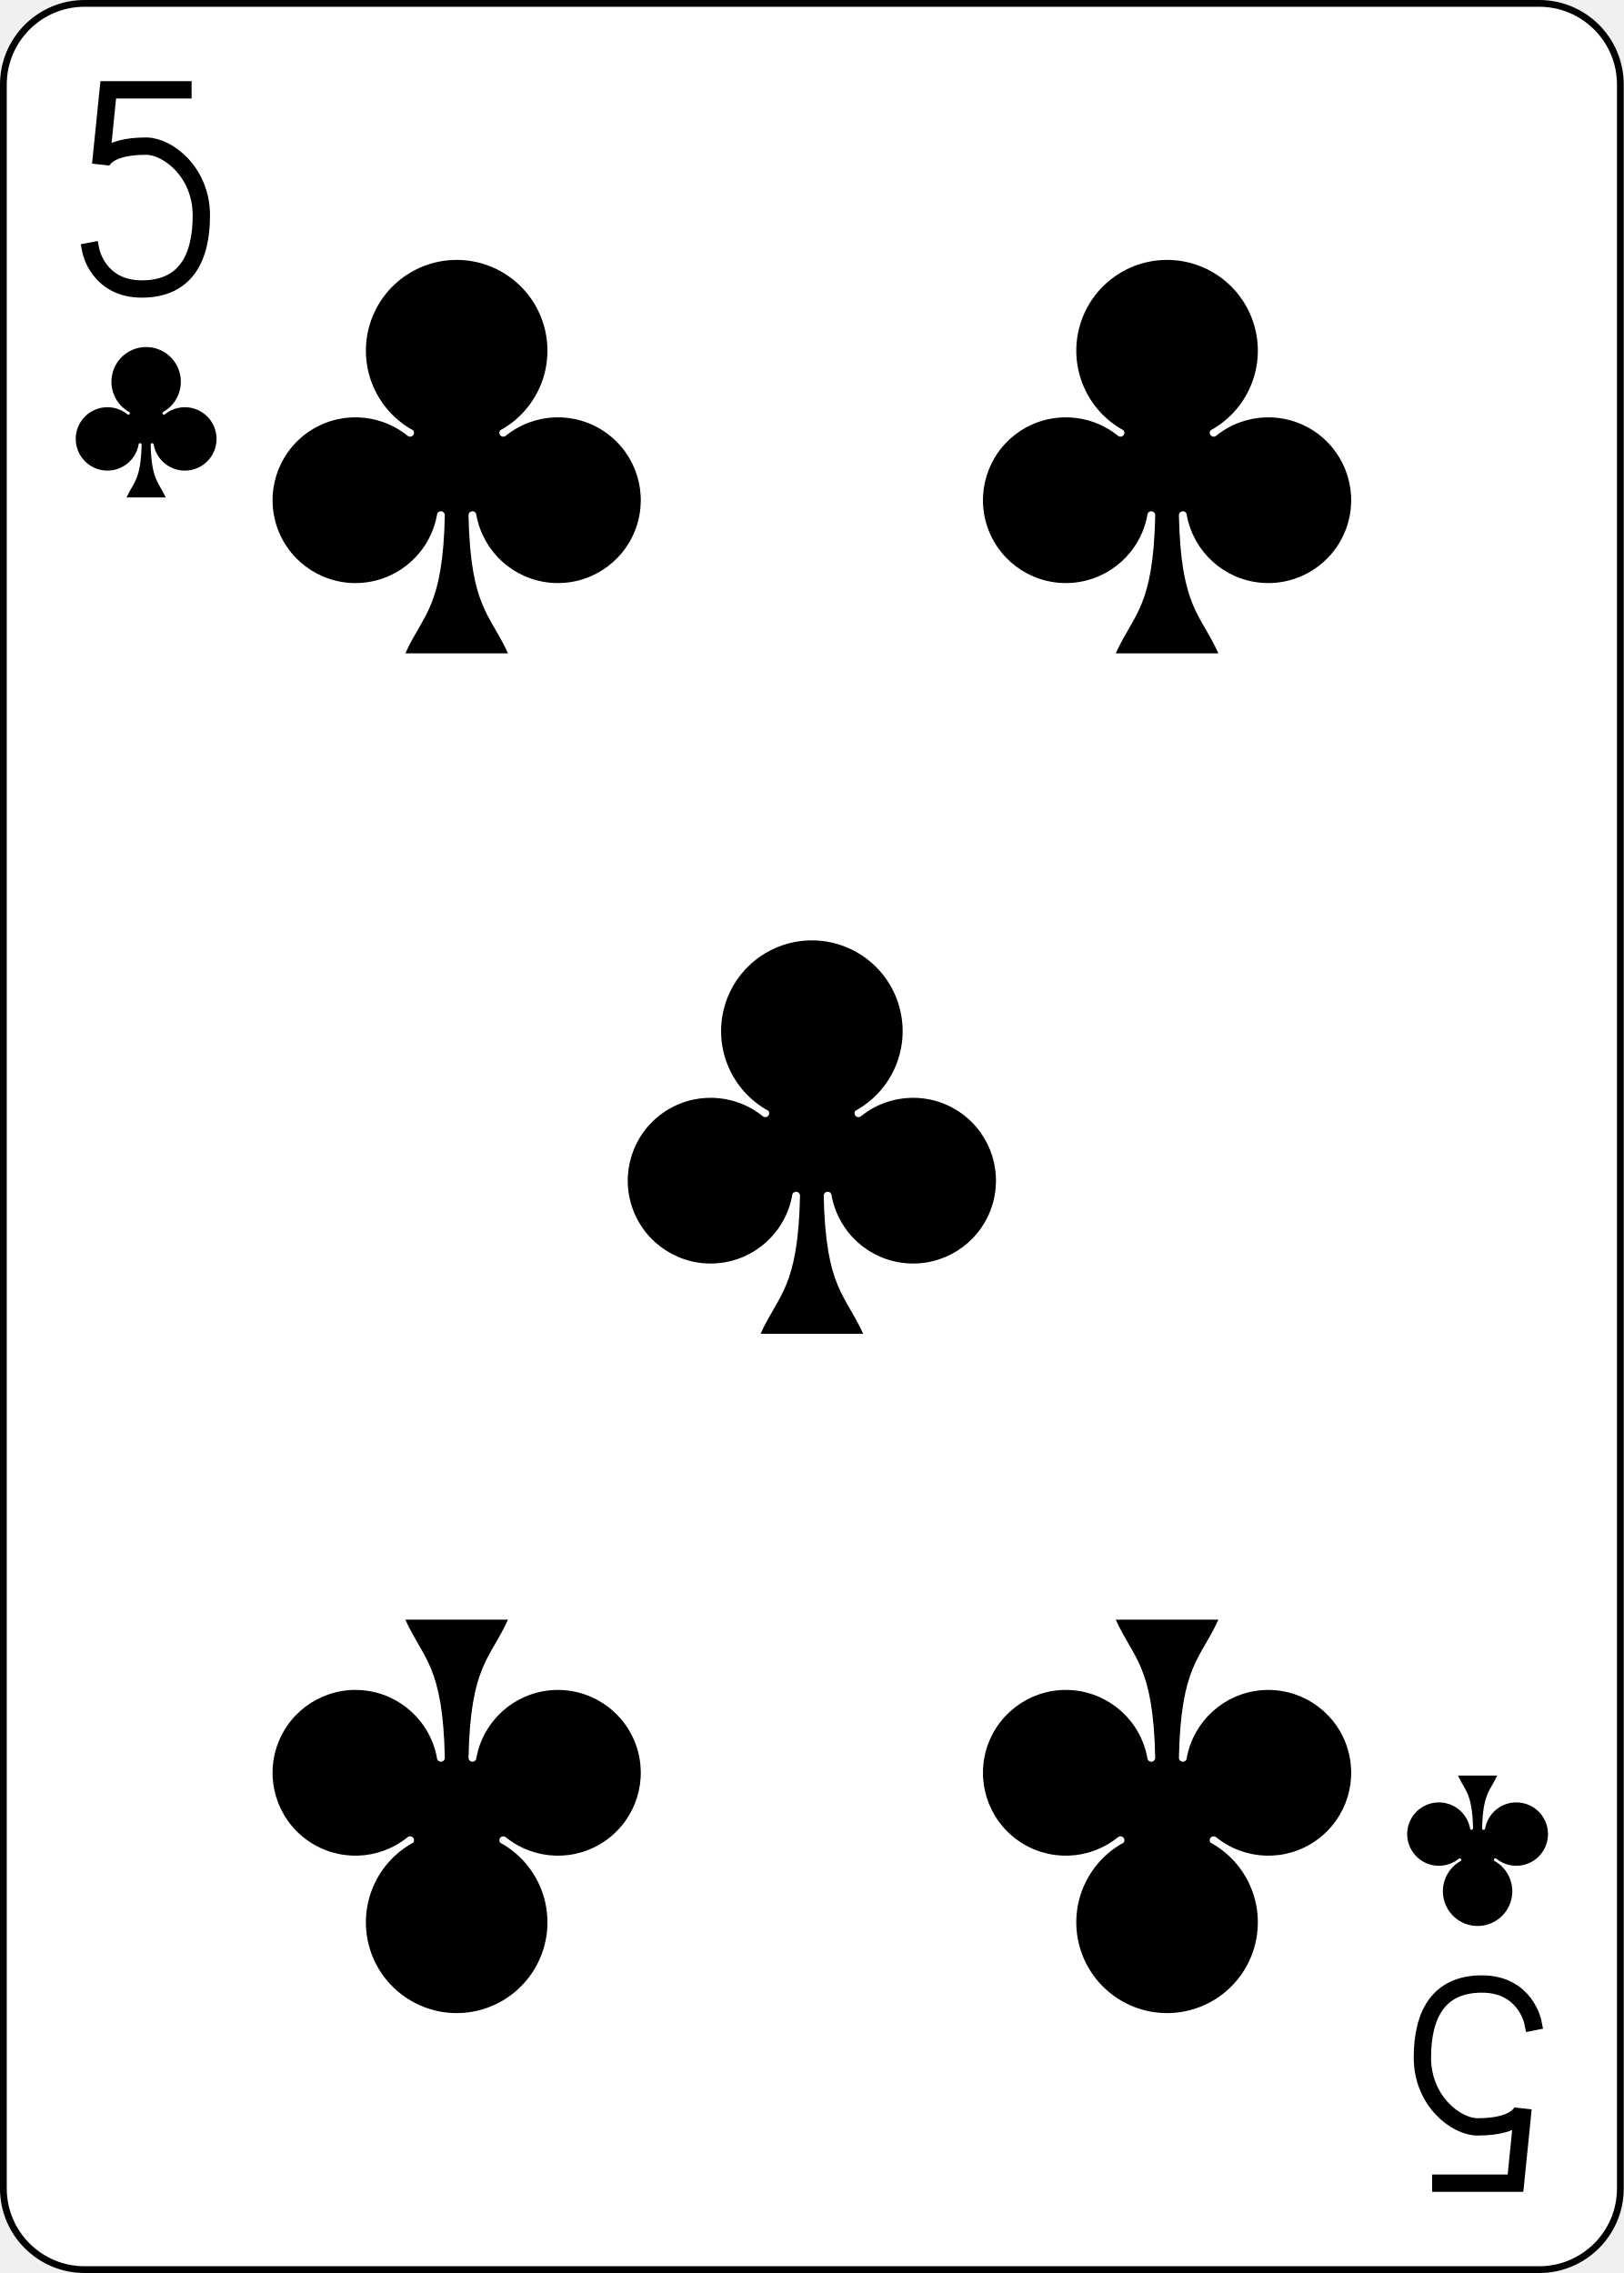
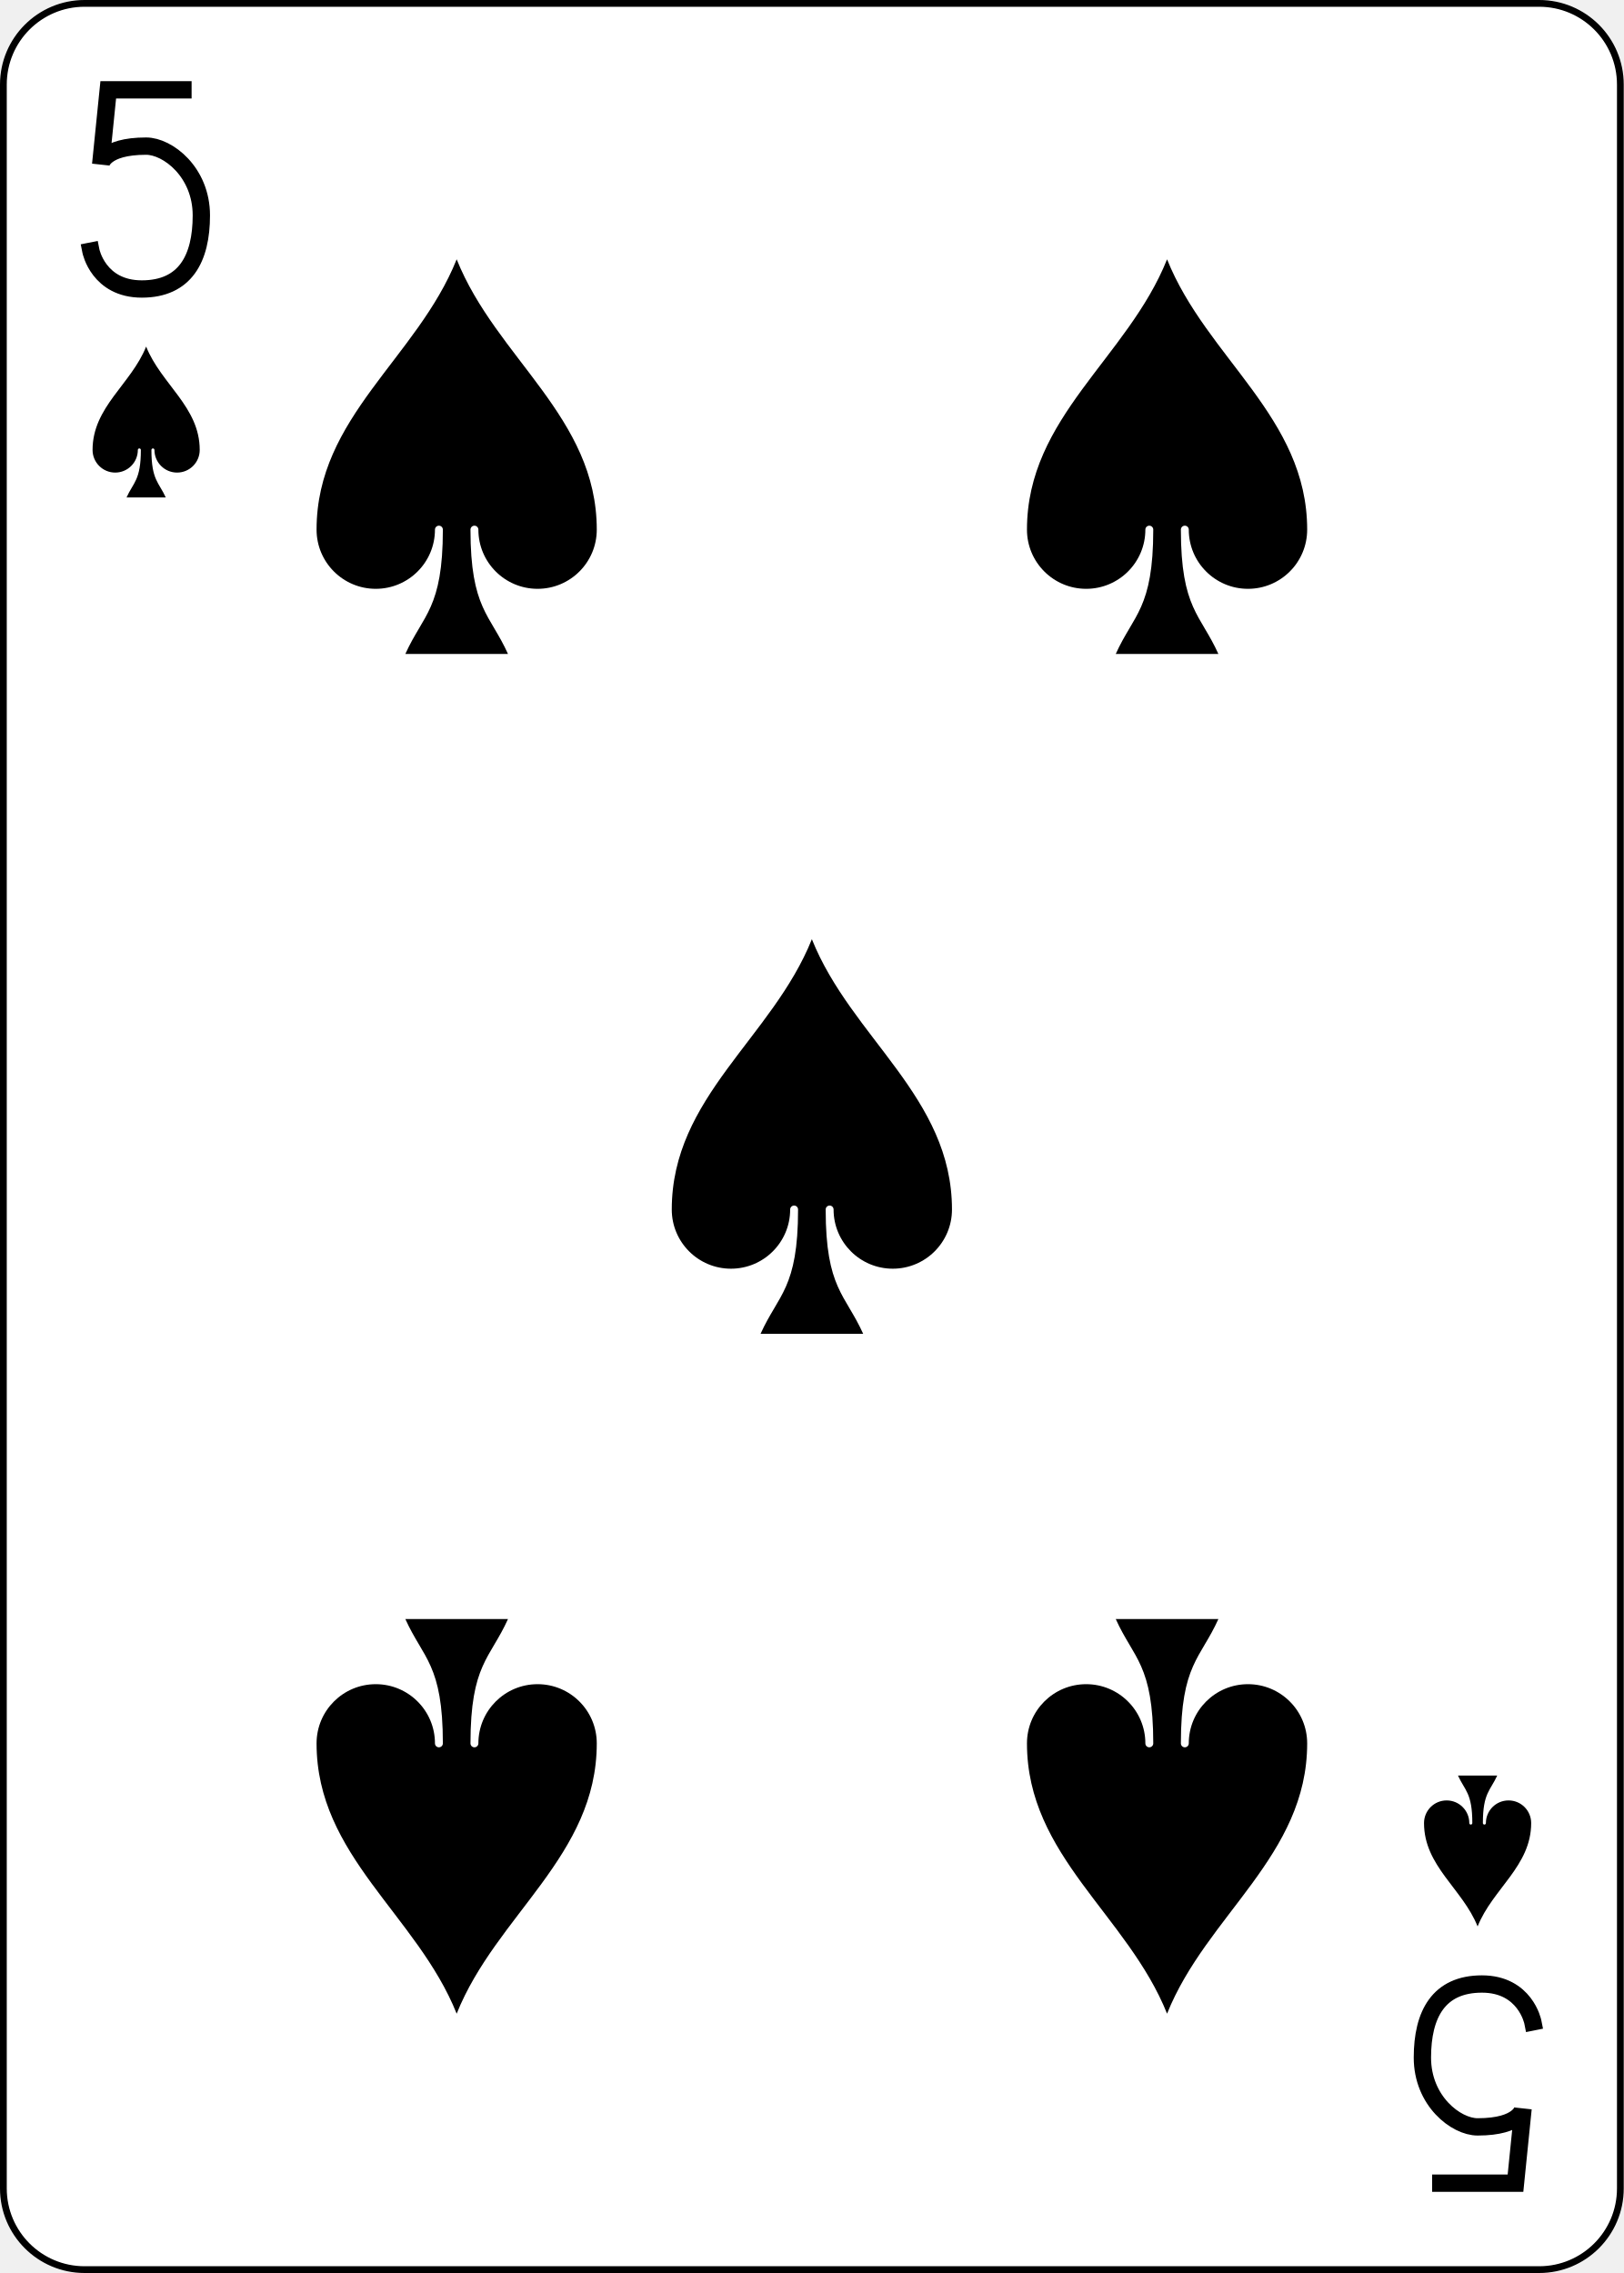
- <svg xmlns="http://www.w3.org/2000/svg" xmlns:xlink="http://www.w3.org/1999/xlink" width="2.5in" height="3.5in" viewBox="-120 -168 240 336" preserveAspectRatio="none" class="card" face="5C">
-   <symbol id="C5" viewBox="-500 -500 1000 1000" preserveAspectRatio="xMinYMid">
+ <svg xmlns="http://www.w3.org/2000/svg" xmlns:xlink="http://www.w3.org/1999/xlink" width="2.5in" height="3.5in" viewBox="-120 -168 240 336" preserveAspectRatio="none" class="card" face="5S">
+   <symbol id="S5" viewBox="-500 -500 1000 1000" preserveAspectRatio="xMinYMid">
    <path d="M170 -460L-175 -460L-210 -115C-210 -115 -200 -200 0 -200C100 -200 255 -80 255 120C255 320 180 460 -20 460C-220 460 -255 285 -255 285" stroke="black" stroke-width="80" stroke-linecap="square" stroke-miterlimit="1.5" fill="none" />
  </symbol>
-   <symbol id="C" viewBox="-600 -600 1200 1200" preserveAspectRatio="xMinYMid">
-     <path d="M30 150C35 385 85 400 130 500L-130 500C-85 400 -35 385 -30 150A10 10 0 0 0 -50 150A210 210 0 1 1 -124 -51A10 10 0 0 0 -110 -65A230 230 0 1 1 110 -65A10 10 0 0 0 124 -51A210 210 0 1 1 50 150A10 10 0 0 0 30 150Z" fill="black" />
+   <symbol id="S" viewBox="-600 -600 1200 1200" preserveAspectRatio="xMinYMid">
+     <path d="M0 -500C100 -250 355 -100 355 185A150 150 0 0 1 55 185A10 10 0 0 0 35 185C35 385 85 400 130 500L-130 500C-85 400 -35 385 -35 185A10 10 0 0 0 -55 185A150 150 0 0 1 -355 185C-355 -100 -100 -250 0 -500Z" fill="black" />
  </symbol>
  <rect width="239" height="335" x="-119.5" y="-167.5" rx="12" ry="12" fill="white" stroke="black" />
-   <use xlink:href="#C" height="70" width="70" x="-35" y="-35" />
-   <use xlink:href="#C5" height="32" width="32" x="-114.4" y="-156" />
-   <use xlink:href="#C" height="26.769" width="26.769" x="-111.784" y="-119" />
-   <use xlink:href="#C" height="70" width="70" x="-87.501" y="-135.588" />
-   <use xlink:href="#C" height="70" width="70" x="17.501" y="-135.588" />
+   <use xlink:href="#S" height="70" width="70" x="-35" y="-35" />
+   <use xlink:href="#S5" height="32" width="32" x="-114.4" y="-156" />
+   <use xlink:href="#S" height="26.769" width="26.769" x="-111.784" y="-119" />
+   <use xlink:href="#S" height="70" width="70" x="-87.501" y="-135.501" />
+   <use xlink:href="#S" height="70" width="70" x="17.501" y="-135.501" />
  <g transform="rotate(180)">
-     <use xlink:href="#C5" height="32" width="32" x="-114.4" y="-156" />
-     <use xlink:href="#C" height="26.769" width="26.769" x="-111.784" y="-119" />
-     <use xlink:href="#C" height="70" width="70" x="-87.501" y="-135.588" />
-     <use xlink:href="#C" height="70" width="70" x="17.501" y="-135.588" />
+     <use xlink:href="#S5" height="32" width="32" x="-114.4" y="-156" />
+     <use xlink:href="#S" height="26.769" width="26.769" x="-111.784" y="-119" />
+     <use xlink:href="#S" height="70" width="70" x="-87.501" y="-135.501" />
+     <use xlink:href="#S" height="70" width="70" x="17.501" y="-135.501" />
  </g>
</svg>
